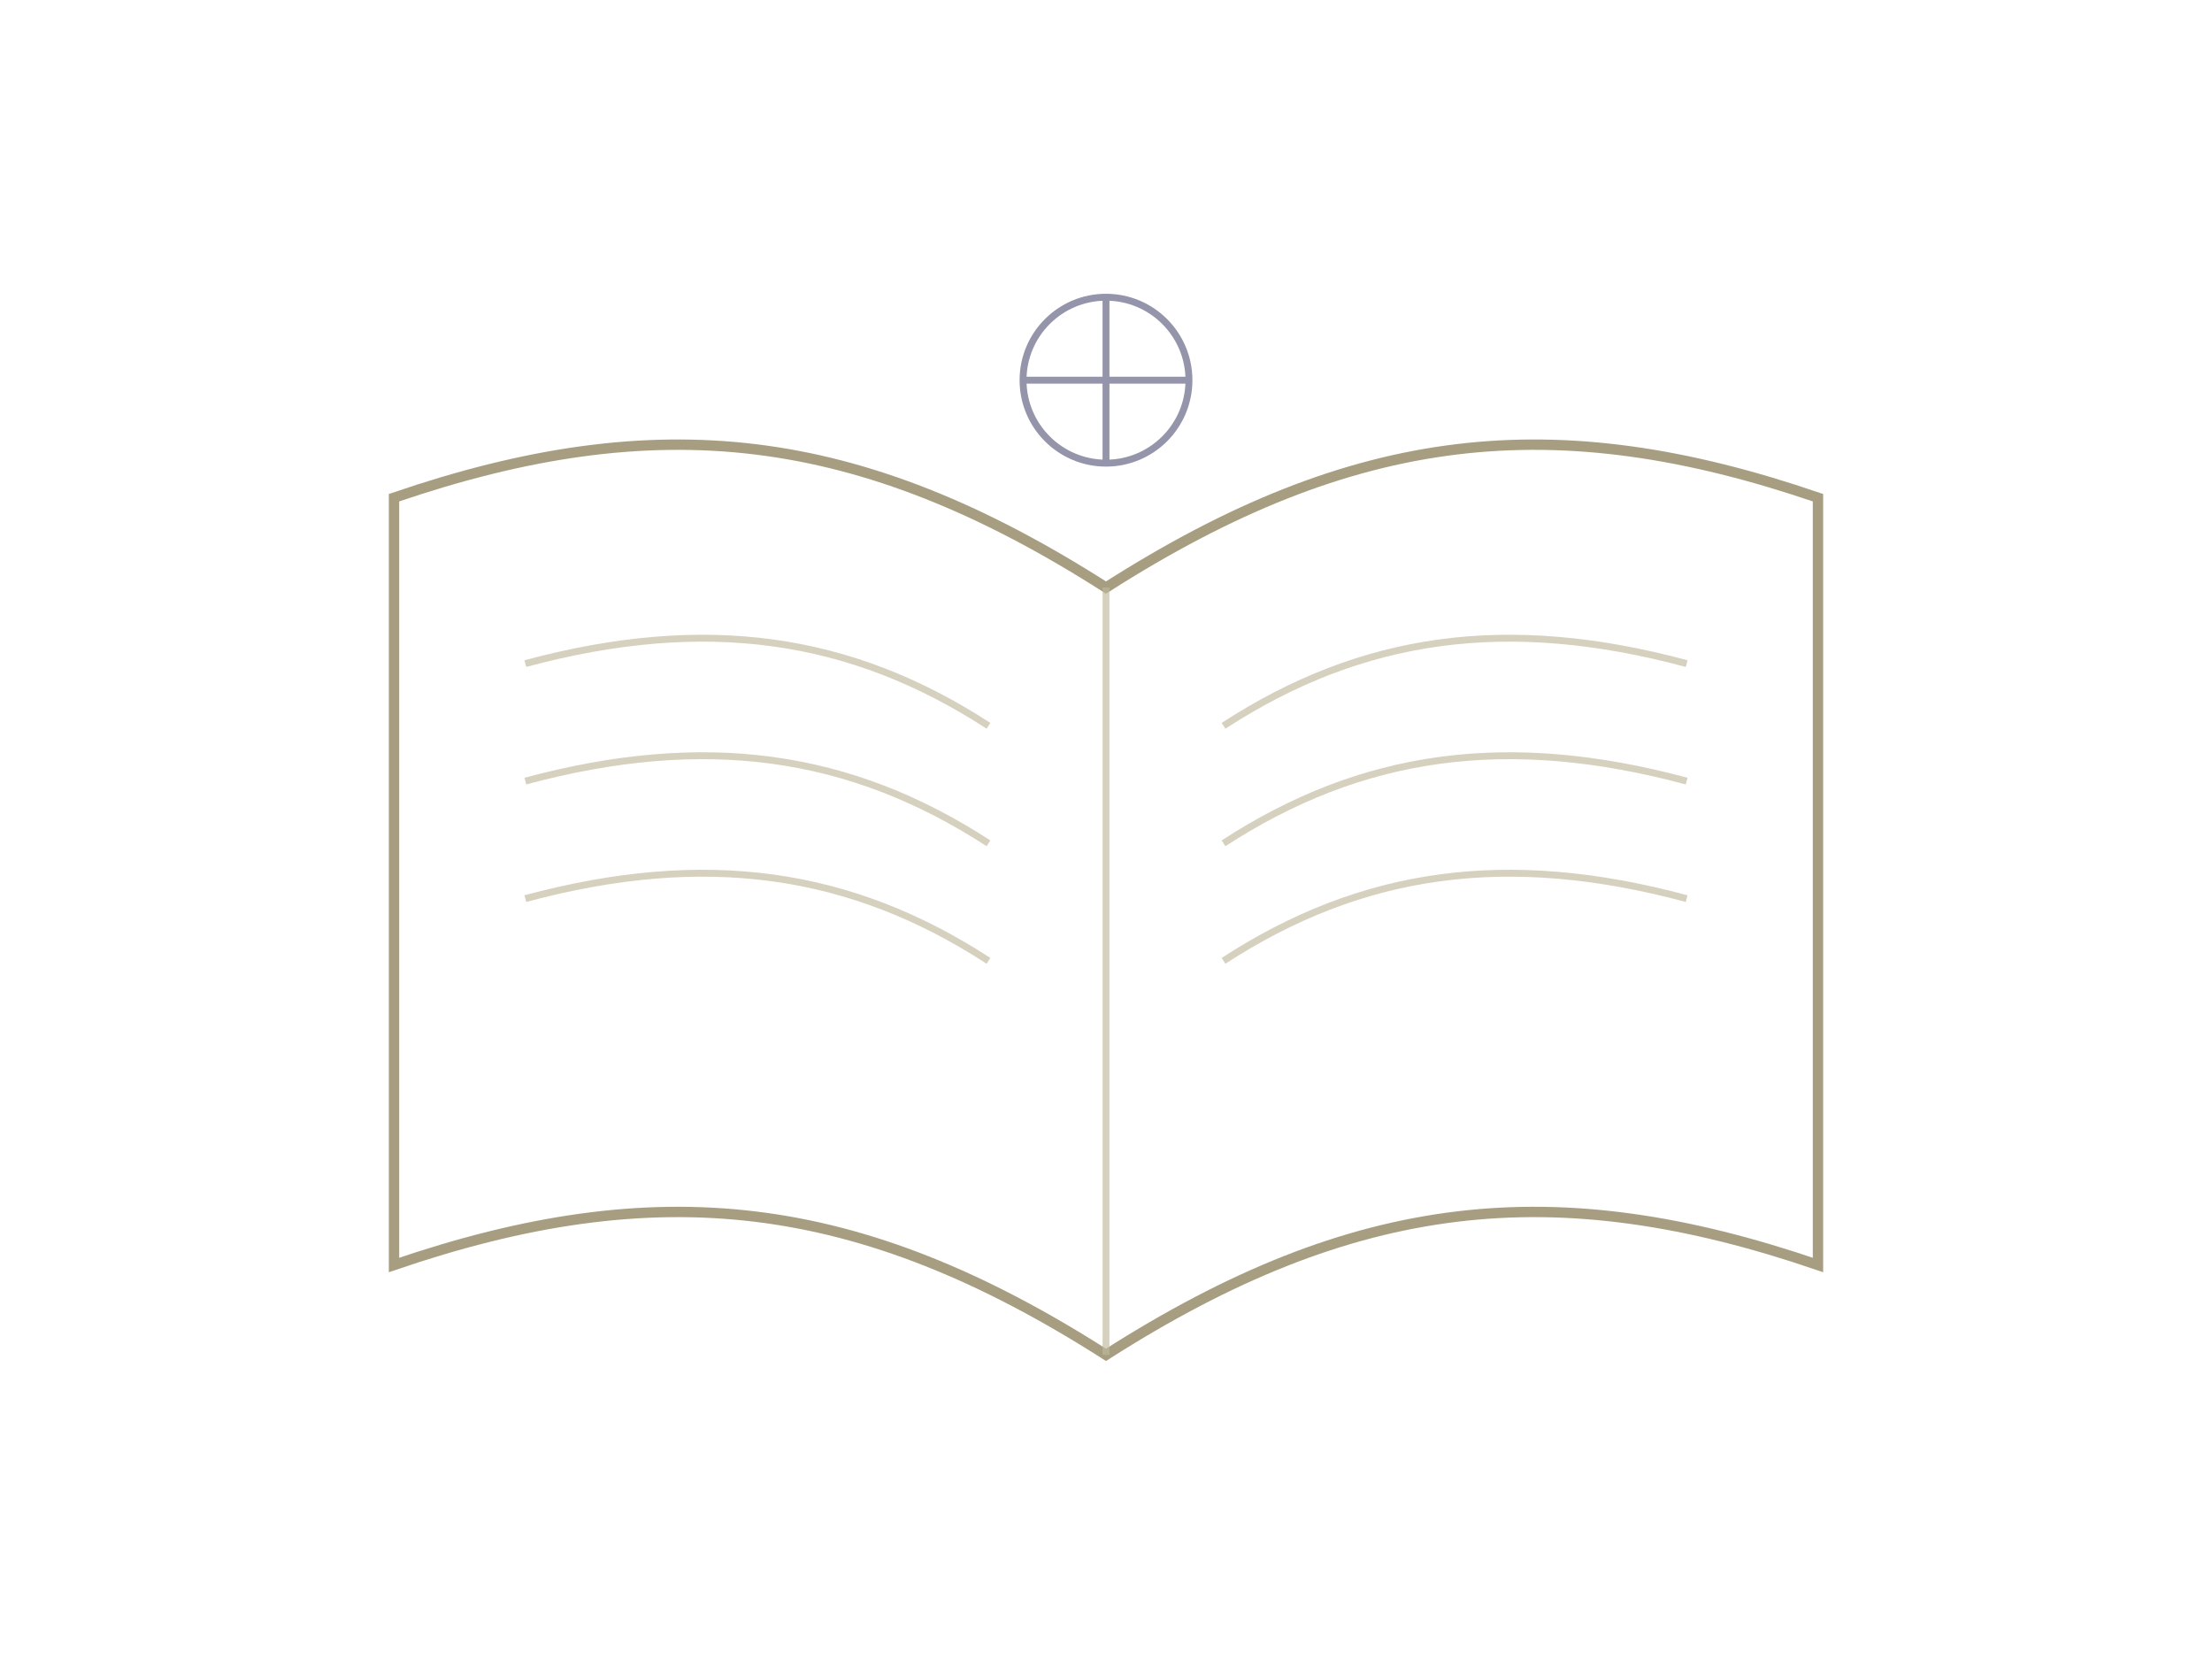
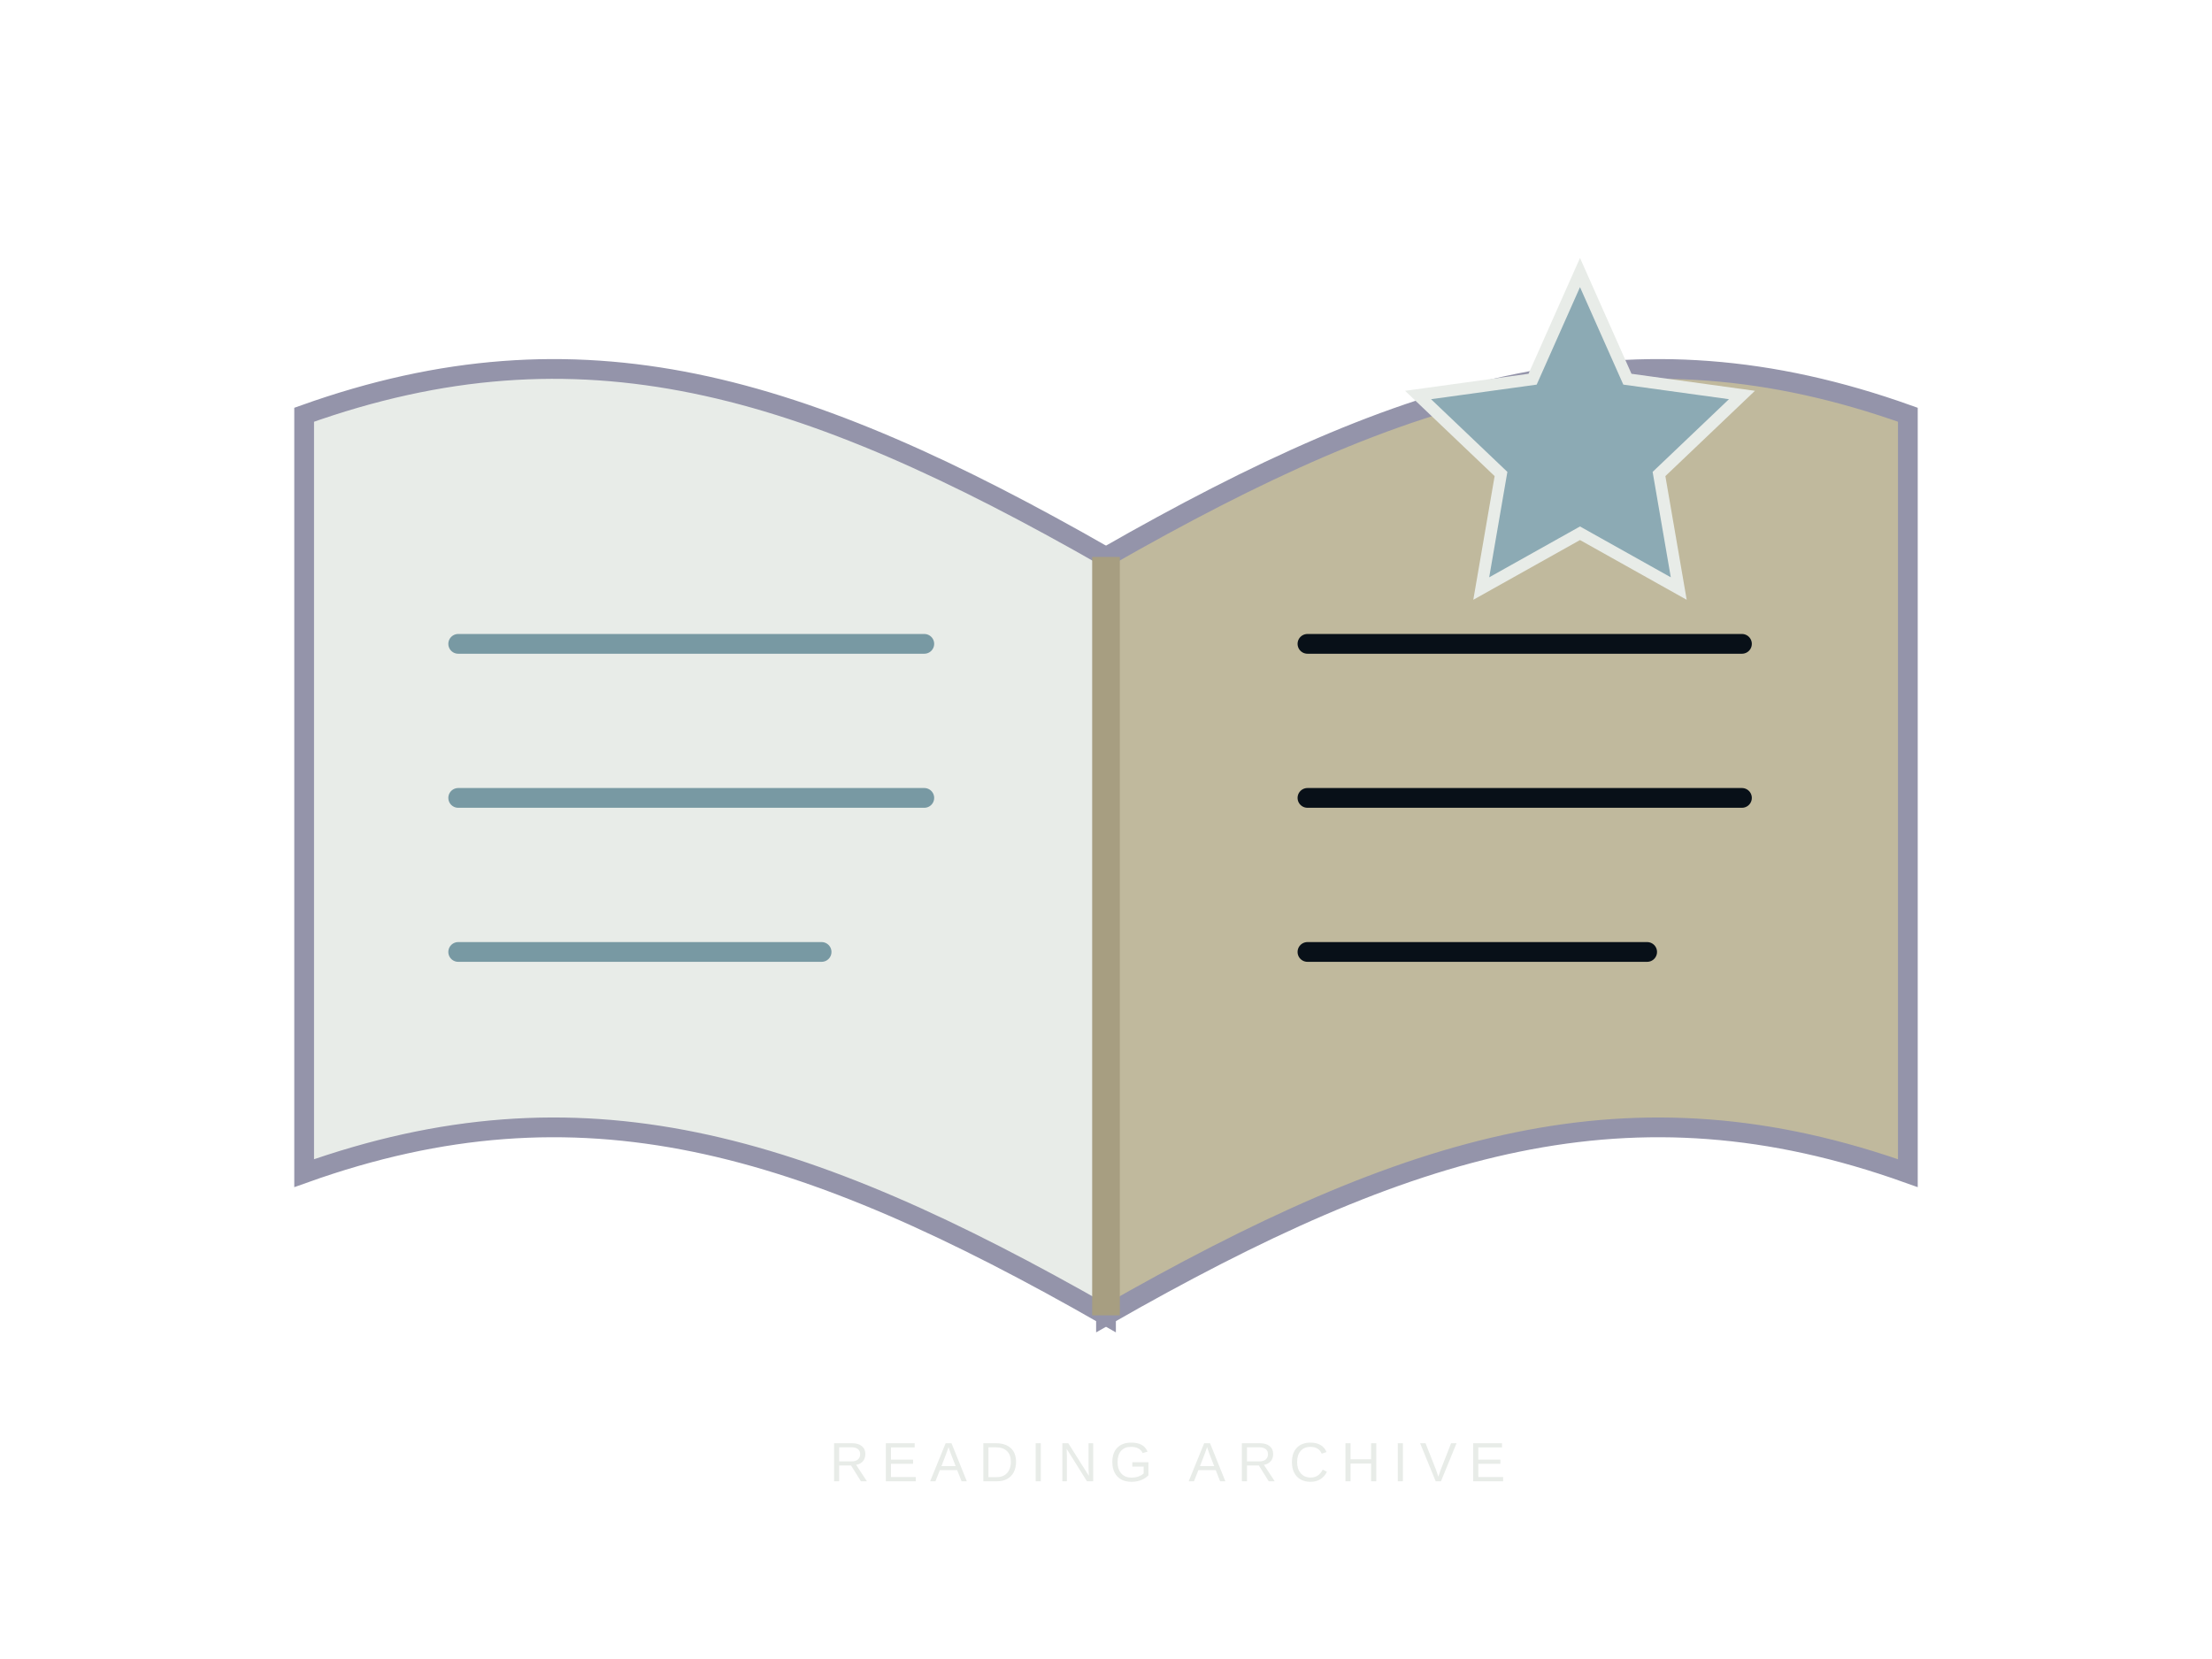
- <svg xmlns="http://www.w3.org/2000/svg" viewBox="0 0 320 240" fill="none">
-   <path d="M57 72c38-13 67-10 103 13 36-23 65-26 103-13v111c-38-13-67-10-103 13-36-23-65-26-103-13V72Z" stroke="#A79E81" stroke-width="1.5" />
-   <path d="M160 85v111M76 96c26-7 47-4 67 9M76 113c26-7 47-4 67 9M76 130c26-7 47-4 67 9M177 105c20-13 41-16 67-9M177 122c20-13 41-16 67-9M177 139c20-13 41-16 67-9" stroke="#C0B99D" stroke-opacity=".65" />
-   <circle cx="160" cy="55" r="12" stroke="#9494AA" />
-   <path d="M160 43v24M148 55h24" stroke="#9494AA" />
+ <svg xmlns="http://www.w3.org/2000/svg" viewBox="0 0 560 420" fill="none">
+   <path d="M77 105c70-25 126-8 203 36v192c-77-44-133-61-203-36V105Z" fill="#E8ECE8" stroke="#9494AA" stroke-width="5" />
+   <path d="M483 105c-70-25-126-8-203 36v192c77-44 133-61 203-36V105Z" fill="#C0B99D" stroke="#9494AA" stroke-width="5" />
+   <path d="M280 141v192" stroke="#A79E81" stroke-width="7" />
+   <path d="M116 163h118m-118 39h118m-118 39h92" stroke="#7899A3" stroke-width="5" stroke-linecap="round" />
+   <path d="M331 163h110m-110 39h110m-110 39h86" stroke="#081018" stroke-width="5" stroke-linecap="round" />
+   <path d="m400 69 12 27 29 4-21 20 5 29-25-14-25 14 5-29-21-20 29-4 12-27Z" fill="#8CAAB4" stroke="#E8ECE8" stroke-width="3" />
+   <text x="210" y="375" fill="#E8ECE8" font-family="Arial" font-size="14" letter-spacing="3">READING ARCHIVE</text>
</svg>
